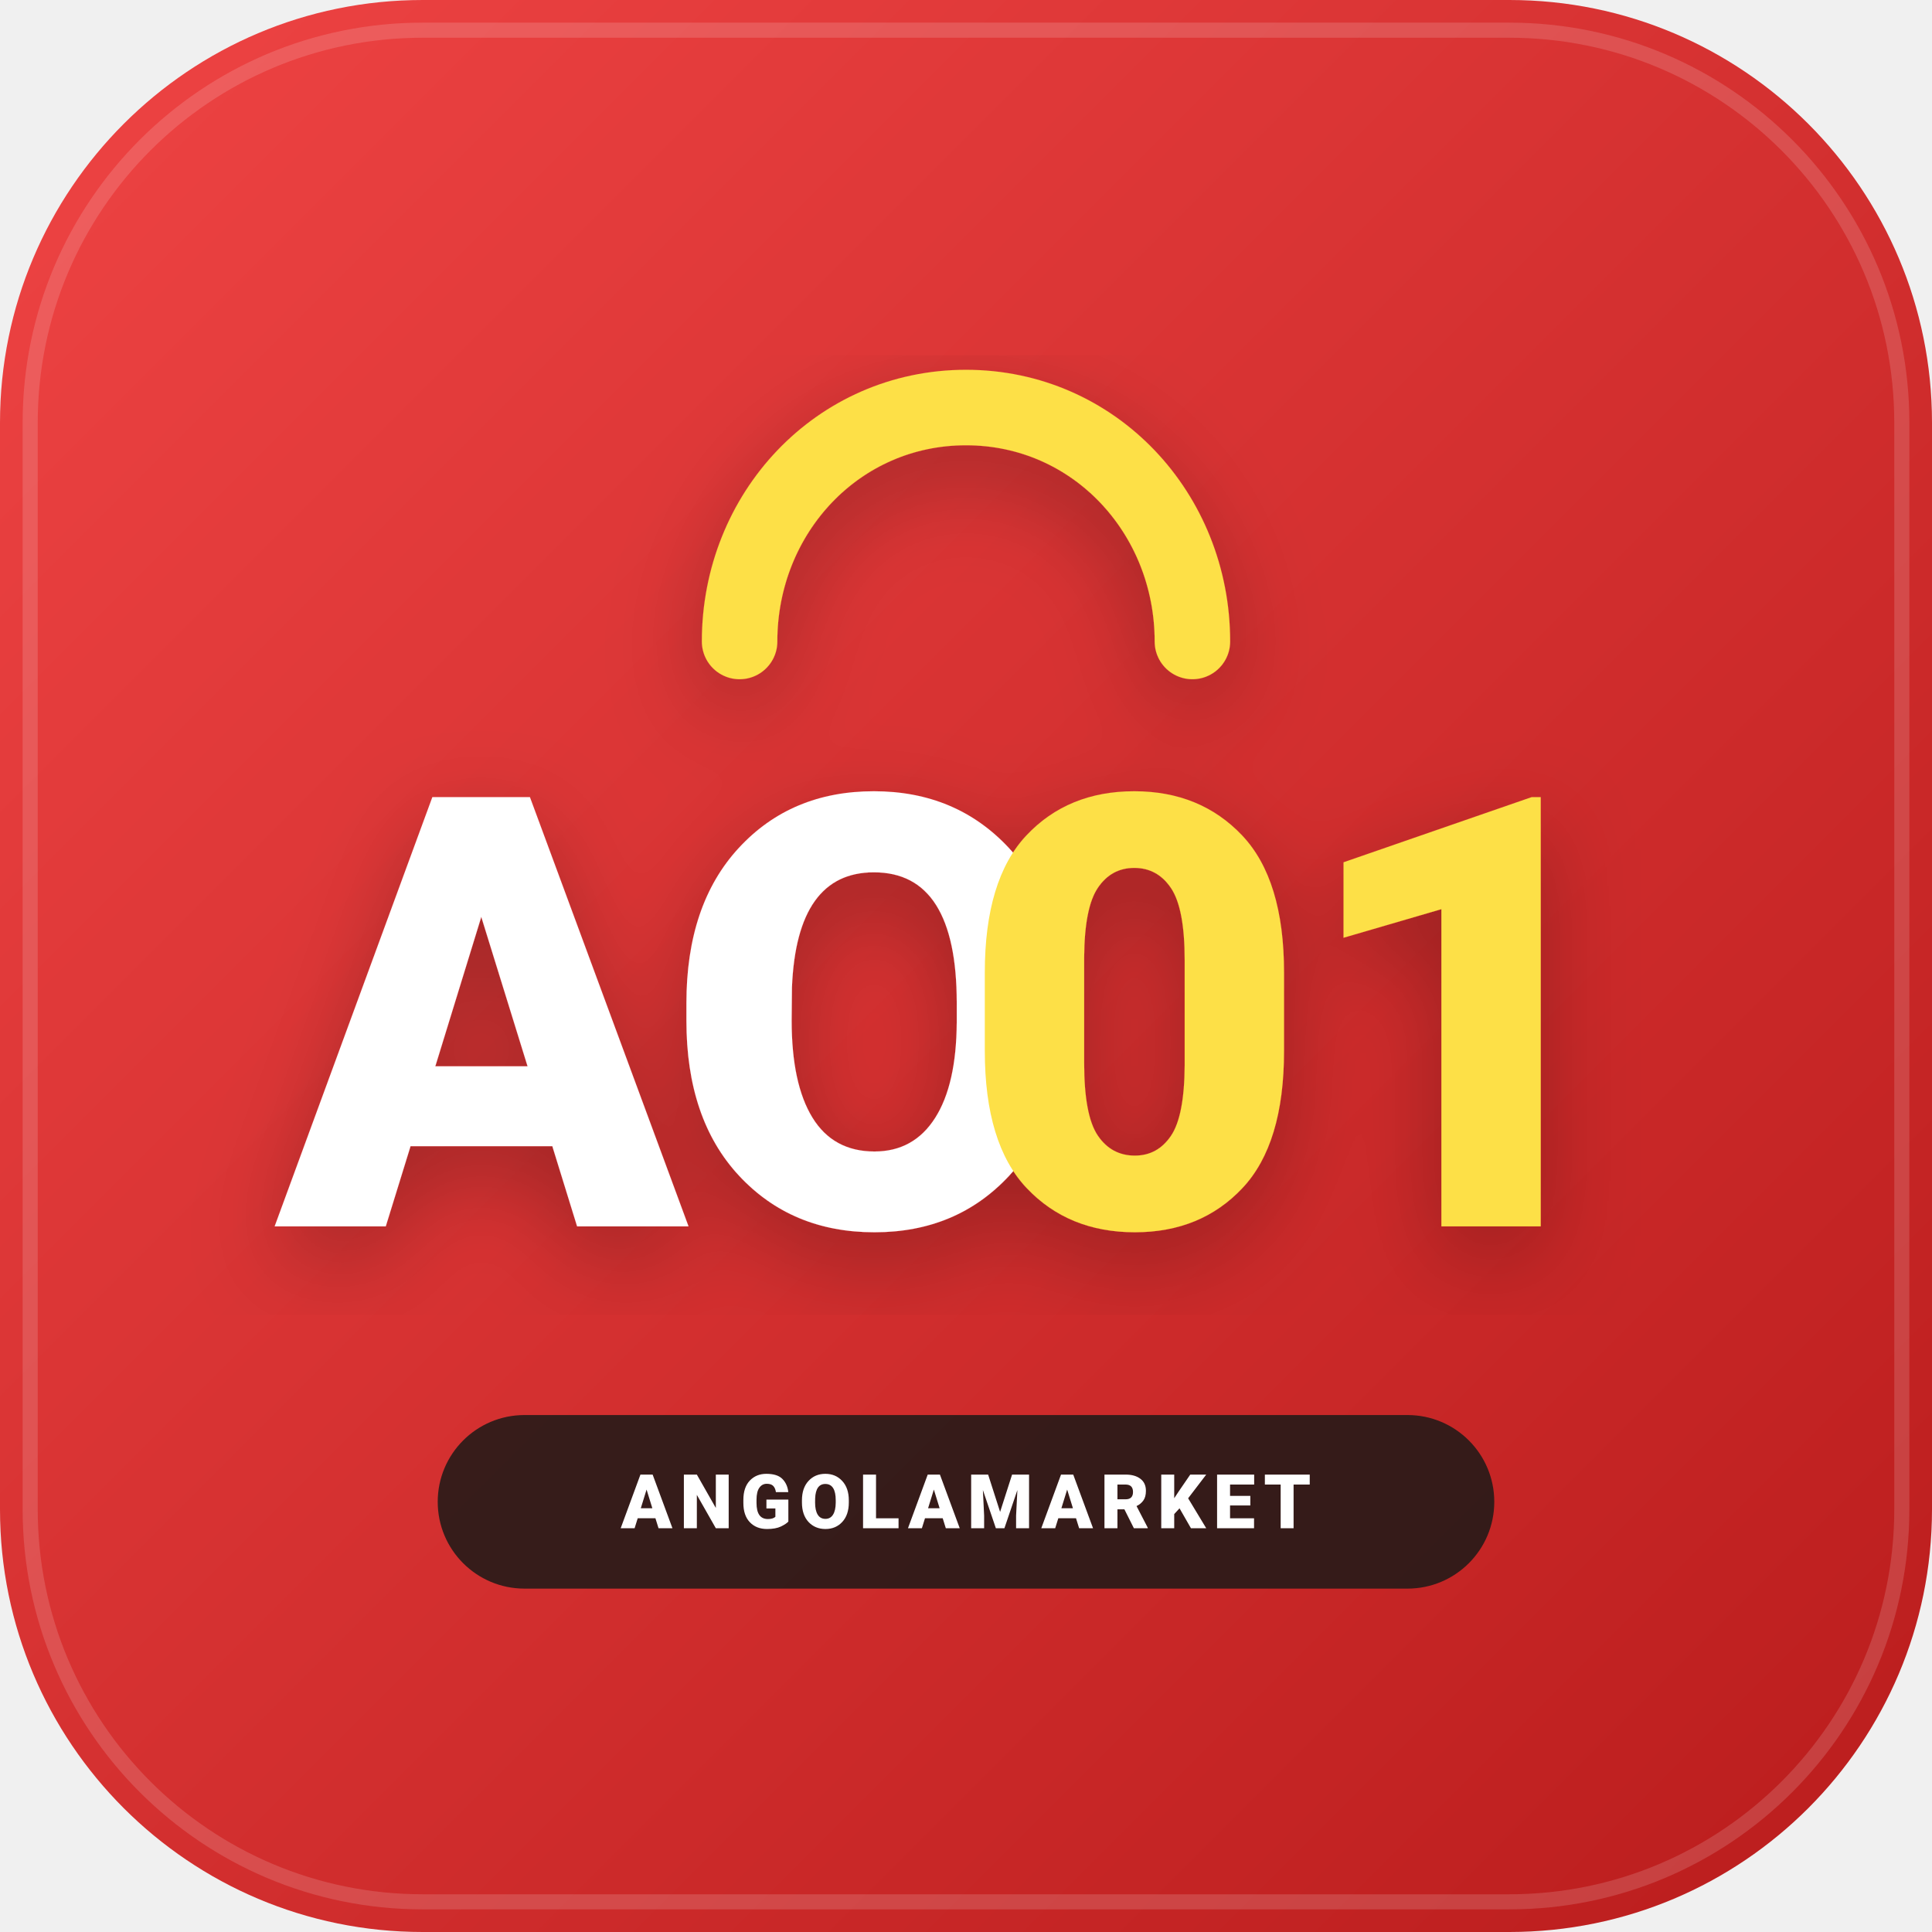
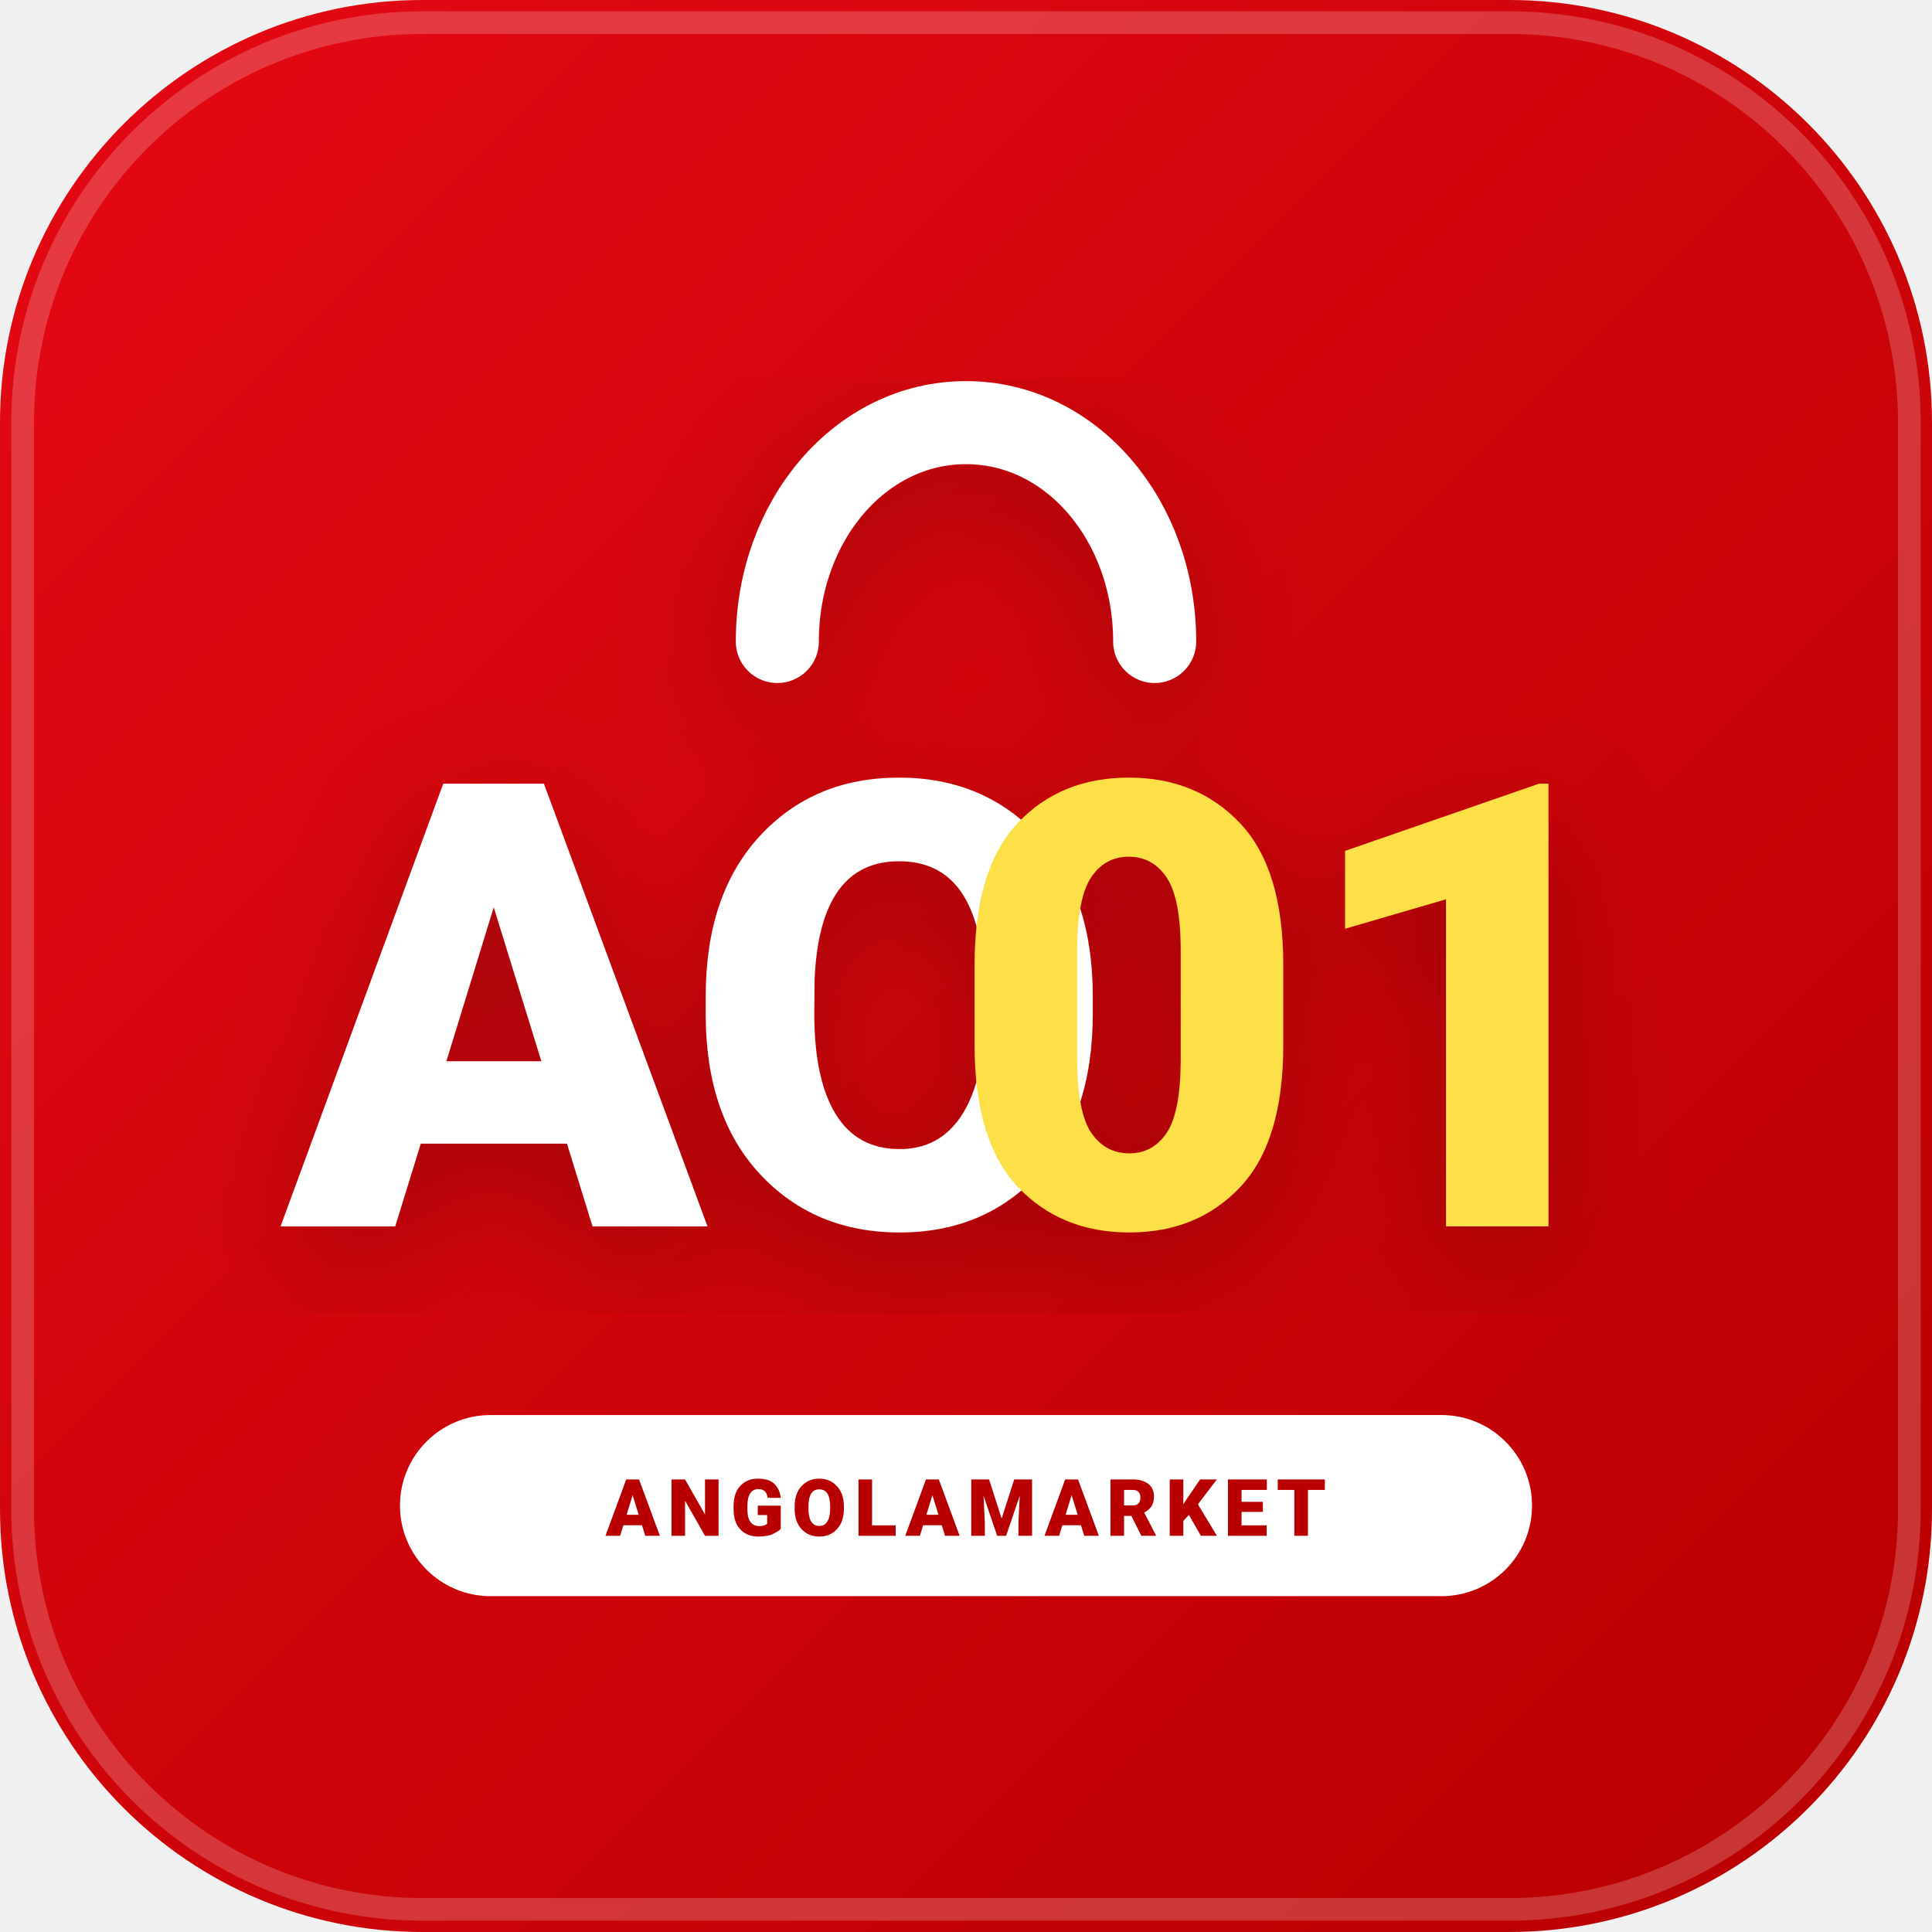
<svg xmlns="http://www.w3.org/2000/svg" width="512" height="512" viewBox="0 0 512 512">
  <defs>
-     <linearGradient id="bgGrad" x1="0%" y1="0%" x2="100%" y2="100%">
-       <stop offset="0%" stop-color="#EF4444" />
-       <stop offset="100%" stop-color="#B91C1C" />
+     <linearGradient id="redGrad" x1="0%" y1="0%" x2="100%" y2="100%">
+       <stop offset="0%" stop-color="#E50914" />
+       <stop offset="100%" stop-color="#B80000" />
    </linearGradient>
-     <filter id="shadow" x="-10%" y="-10%" width="120%" height="120%">
-       <feDropShadow dx="0" dy="8" stdDeviation="12" flood-color="#000000" flood-opacity="0.25" />
+     <filter id="cardShadow" x="-10%" y="-10%" width="120%" height="120%">
+       <feDropShadow dx="0" dy="10" stdDeviation="16" flood-color="#000000" flood-opacity="0.22" />
    </filter>
  </defs>
-   <rect width="512" height="512" rx="112" fill="url(#bgGrad)" />
-   <rect x="8" y="8" width="496" height="496" rx="104" fill="none" stroke="#FFFFFF" stroke-opacity="0.15" stroke-width="4" />
-   <g filter="url(#shadow)">
-     <path d="M196 170 C196 136 222 108 256 108 C290 108 316 136 316 170" fill="none" stroke="#FDE047" stroke-width="20" stroke-linecap="round" />
-     <text x="180" y="325" font-family="system-ui, -apple-system, BlinkMacSystemFont, 'Segoe UI', Roboto, sans-serif" font-size="160" font-weight="900" fill="#FFFFFF" text-anchor="middle" letter-spacing="-4">AO</text>
-     <text x="345" y="325" font-family="system-ui, -apple-system, BlinkMacSystemFont, 'Segoe UI', Roboto, sans-serif" font-size="160" font-weight="900" fill="#FDE047" text-anchor="middle" letter-spacing="-4">01</text>
+   <rect width="512" height="512" rx="112" fill="url(#redGrad)" />
+   <rect x="6" y="6" width="500" height="500" rx="106" fill="none" stroke="#FFFFFF" stroke-opacity="0.2" stroke-width="6" />
+   <g filter="url(#cardShadow)">
+     <path d="M206 170 C206 138 228 112 256 112 C284 112 306 138 306 170" fill="none" stroke="#FFFFFF" stroke-width="22" stroke-linecap="round" />
+     <text x="185" y="325" font-family="-apple-system, BlinkMacSystemFont, 'Plus Jakarta Sans', 'Segoe UI', Roboto, sans-serif" font-size="165" font-weight="900" fill="#FFFFFF" text-anchor="middle" letter-spacing="-4">AO</text>
+     <text x="345" y="325" font-family="-apple-system, BlinkMacSystemFont, 'Plus Jakarta Sans', 'Segoe UI', Roboto, sans-serif" font-size="165" font-weight="900" fill="#FDE047" text-anchor="middle" letter-spacing="-4">01</text>
  </g>
-   <rect x="116" y="375" width="280" height="46" rx="23" fill="#1C1917" fill-opacity="0.85" />
-   <text x="256" y="405" font-family="system-ui, -apple-system, BlinkMacSystemFont, 'Segoe UI', Roboto, sans-serif" font-size="20" font-weight="800" fill="#FFFFFF" text-anchor="middle" letter-spacing="2">ANGOLAMARKET</text>
+   <rect x="106" y="375" width="300" height="48" rx="24" fill="#FFFFFF" />
+   <text x="256" y="407" font-family="-apple-system, BlinkMacSystemFont, 'Plus Jakarta Sans', 'Segoe UI', Roboto, sans-serif" font-size="21" font-weight="900" fill="#B80000" text-anchor="middle" letter-spacing="2">ANGOLAMARKET</text>
</svg>
